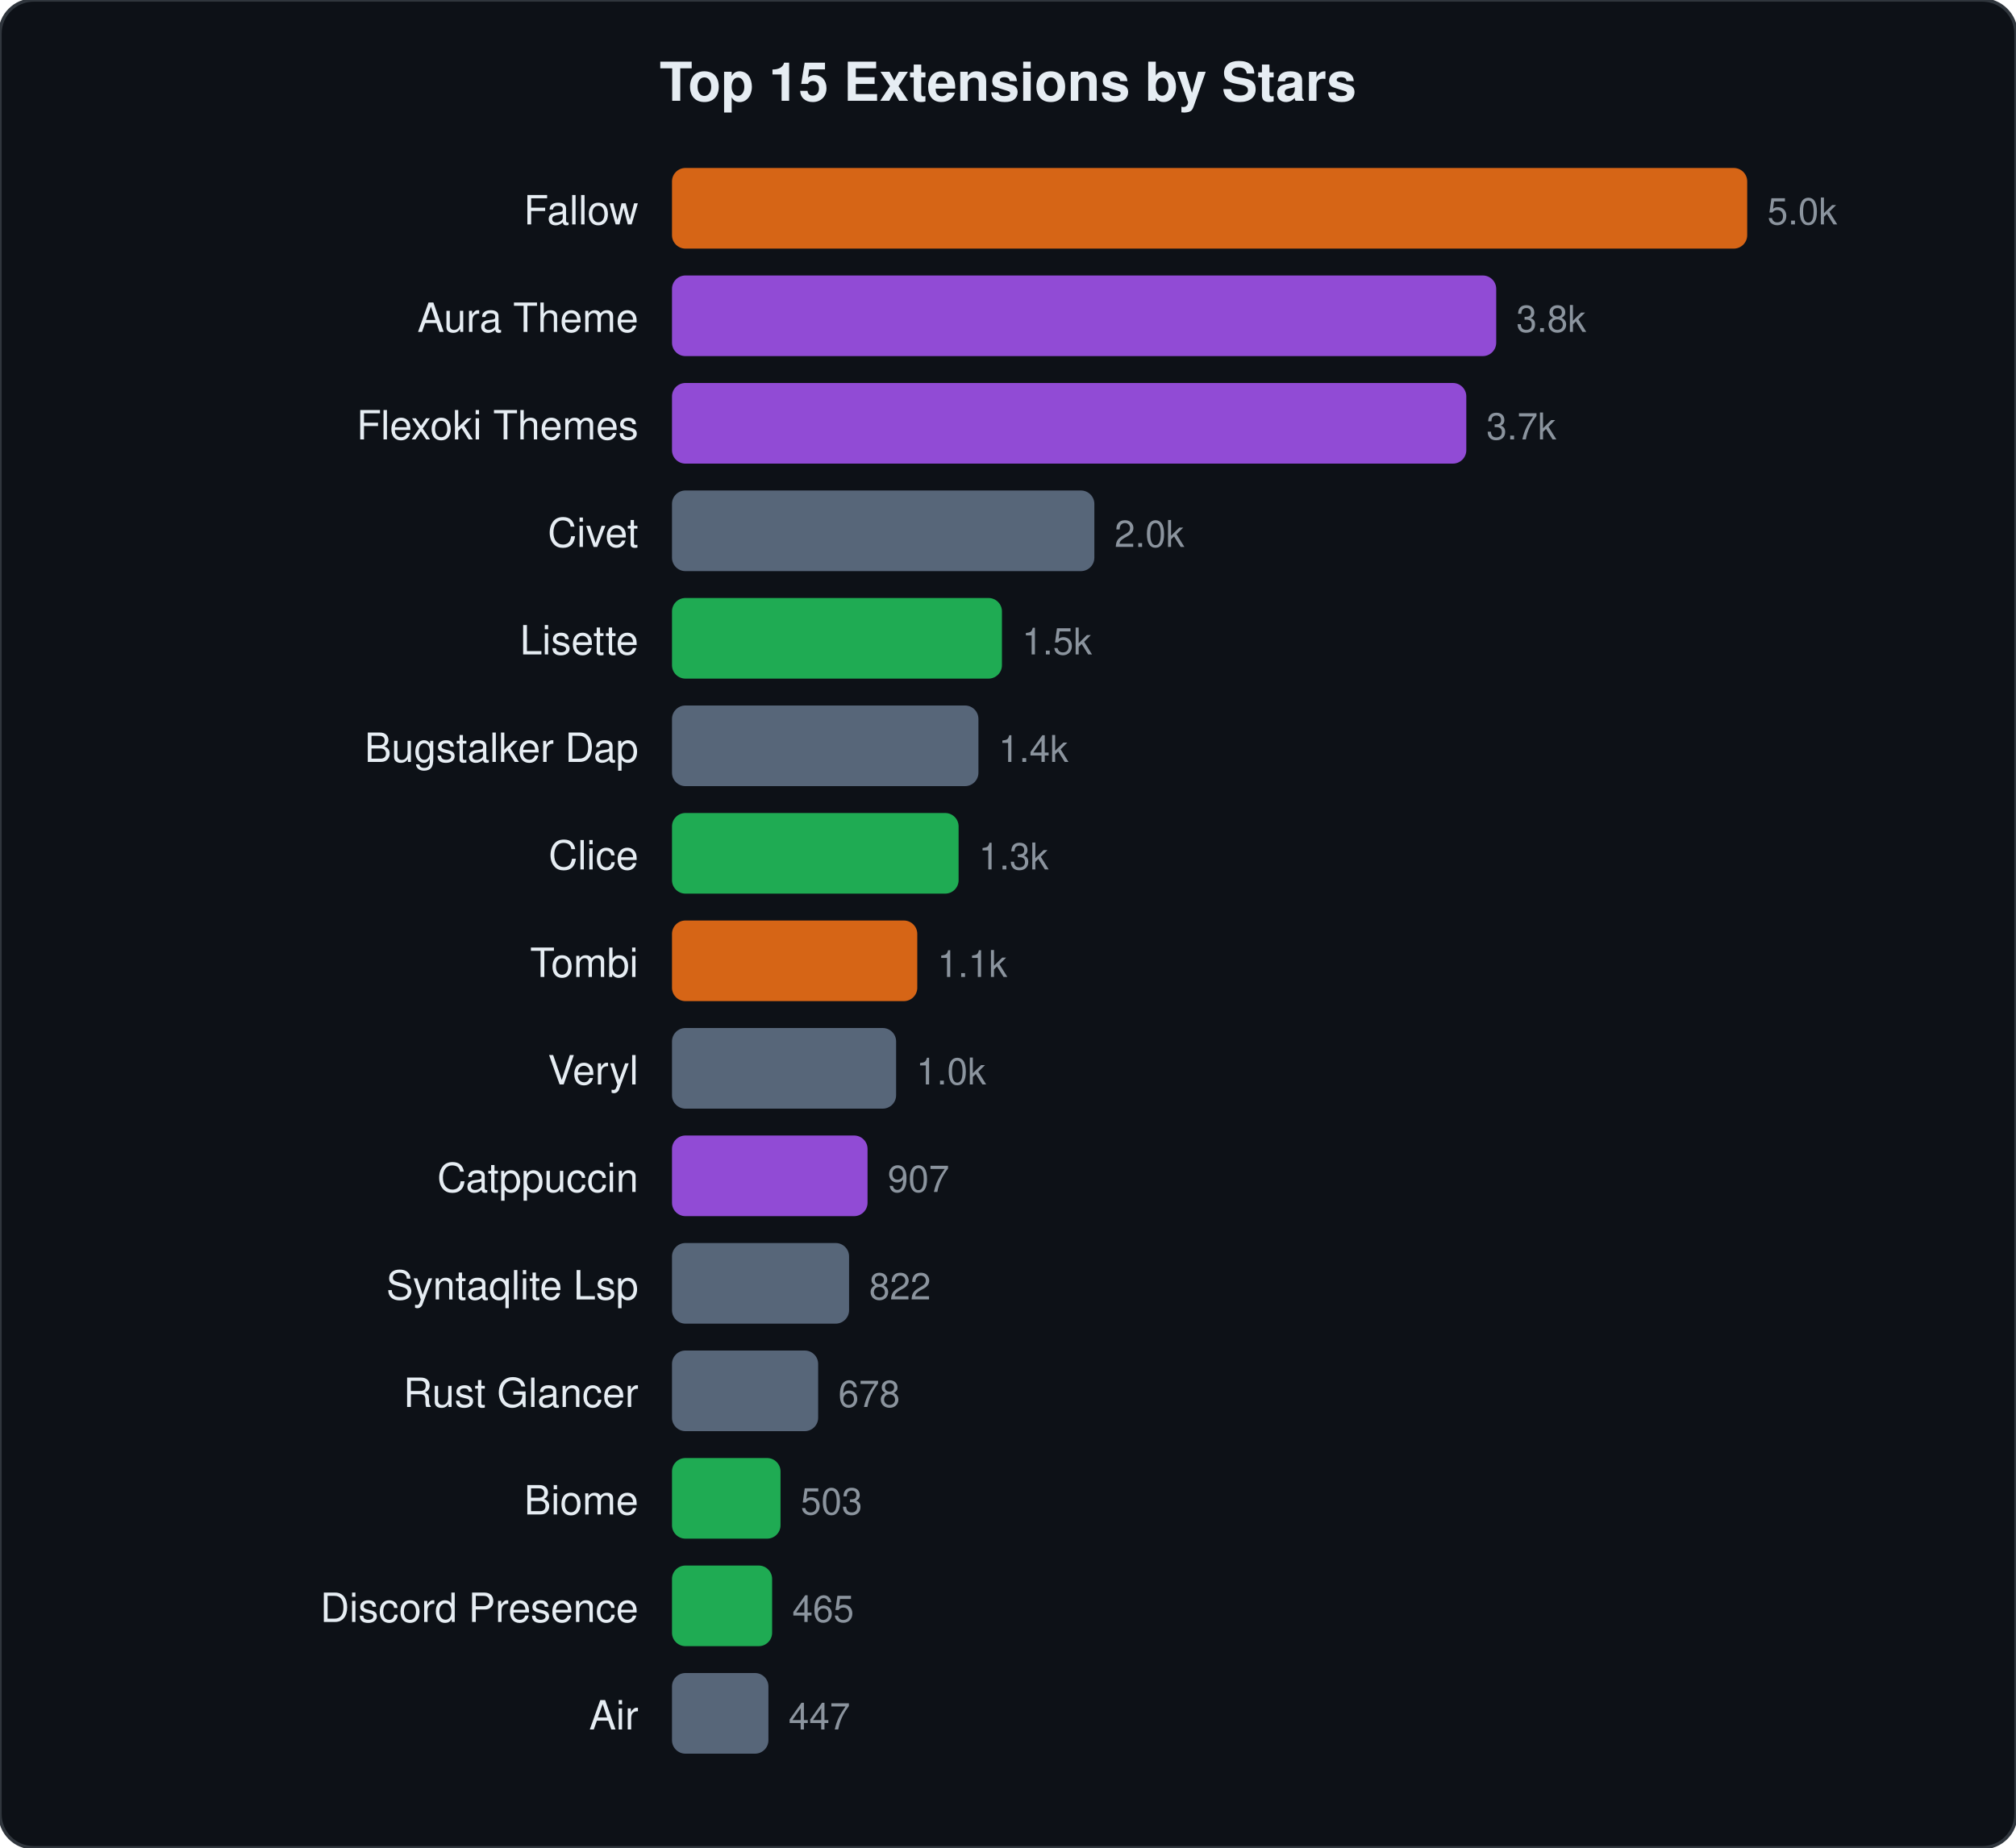
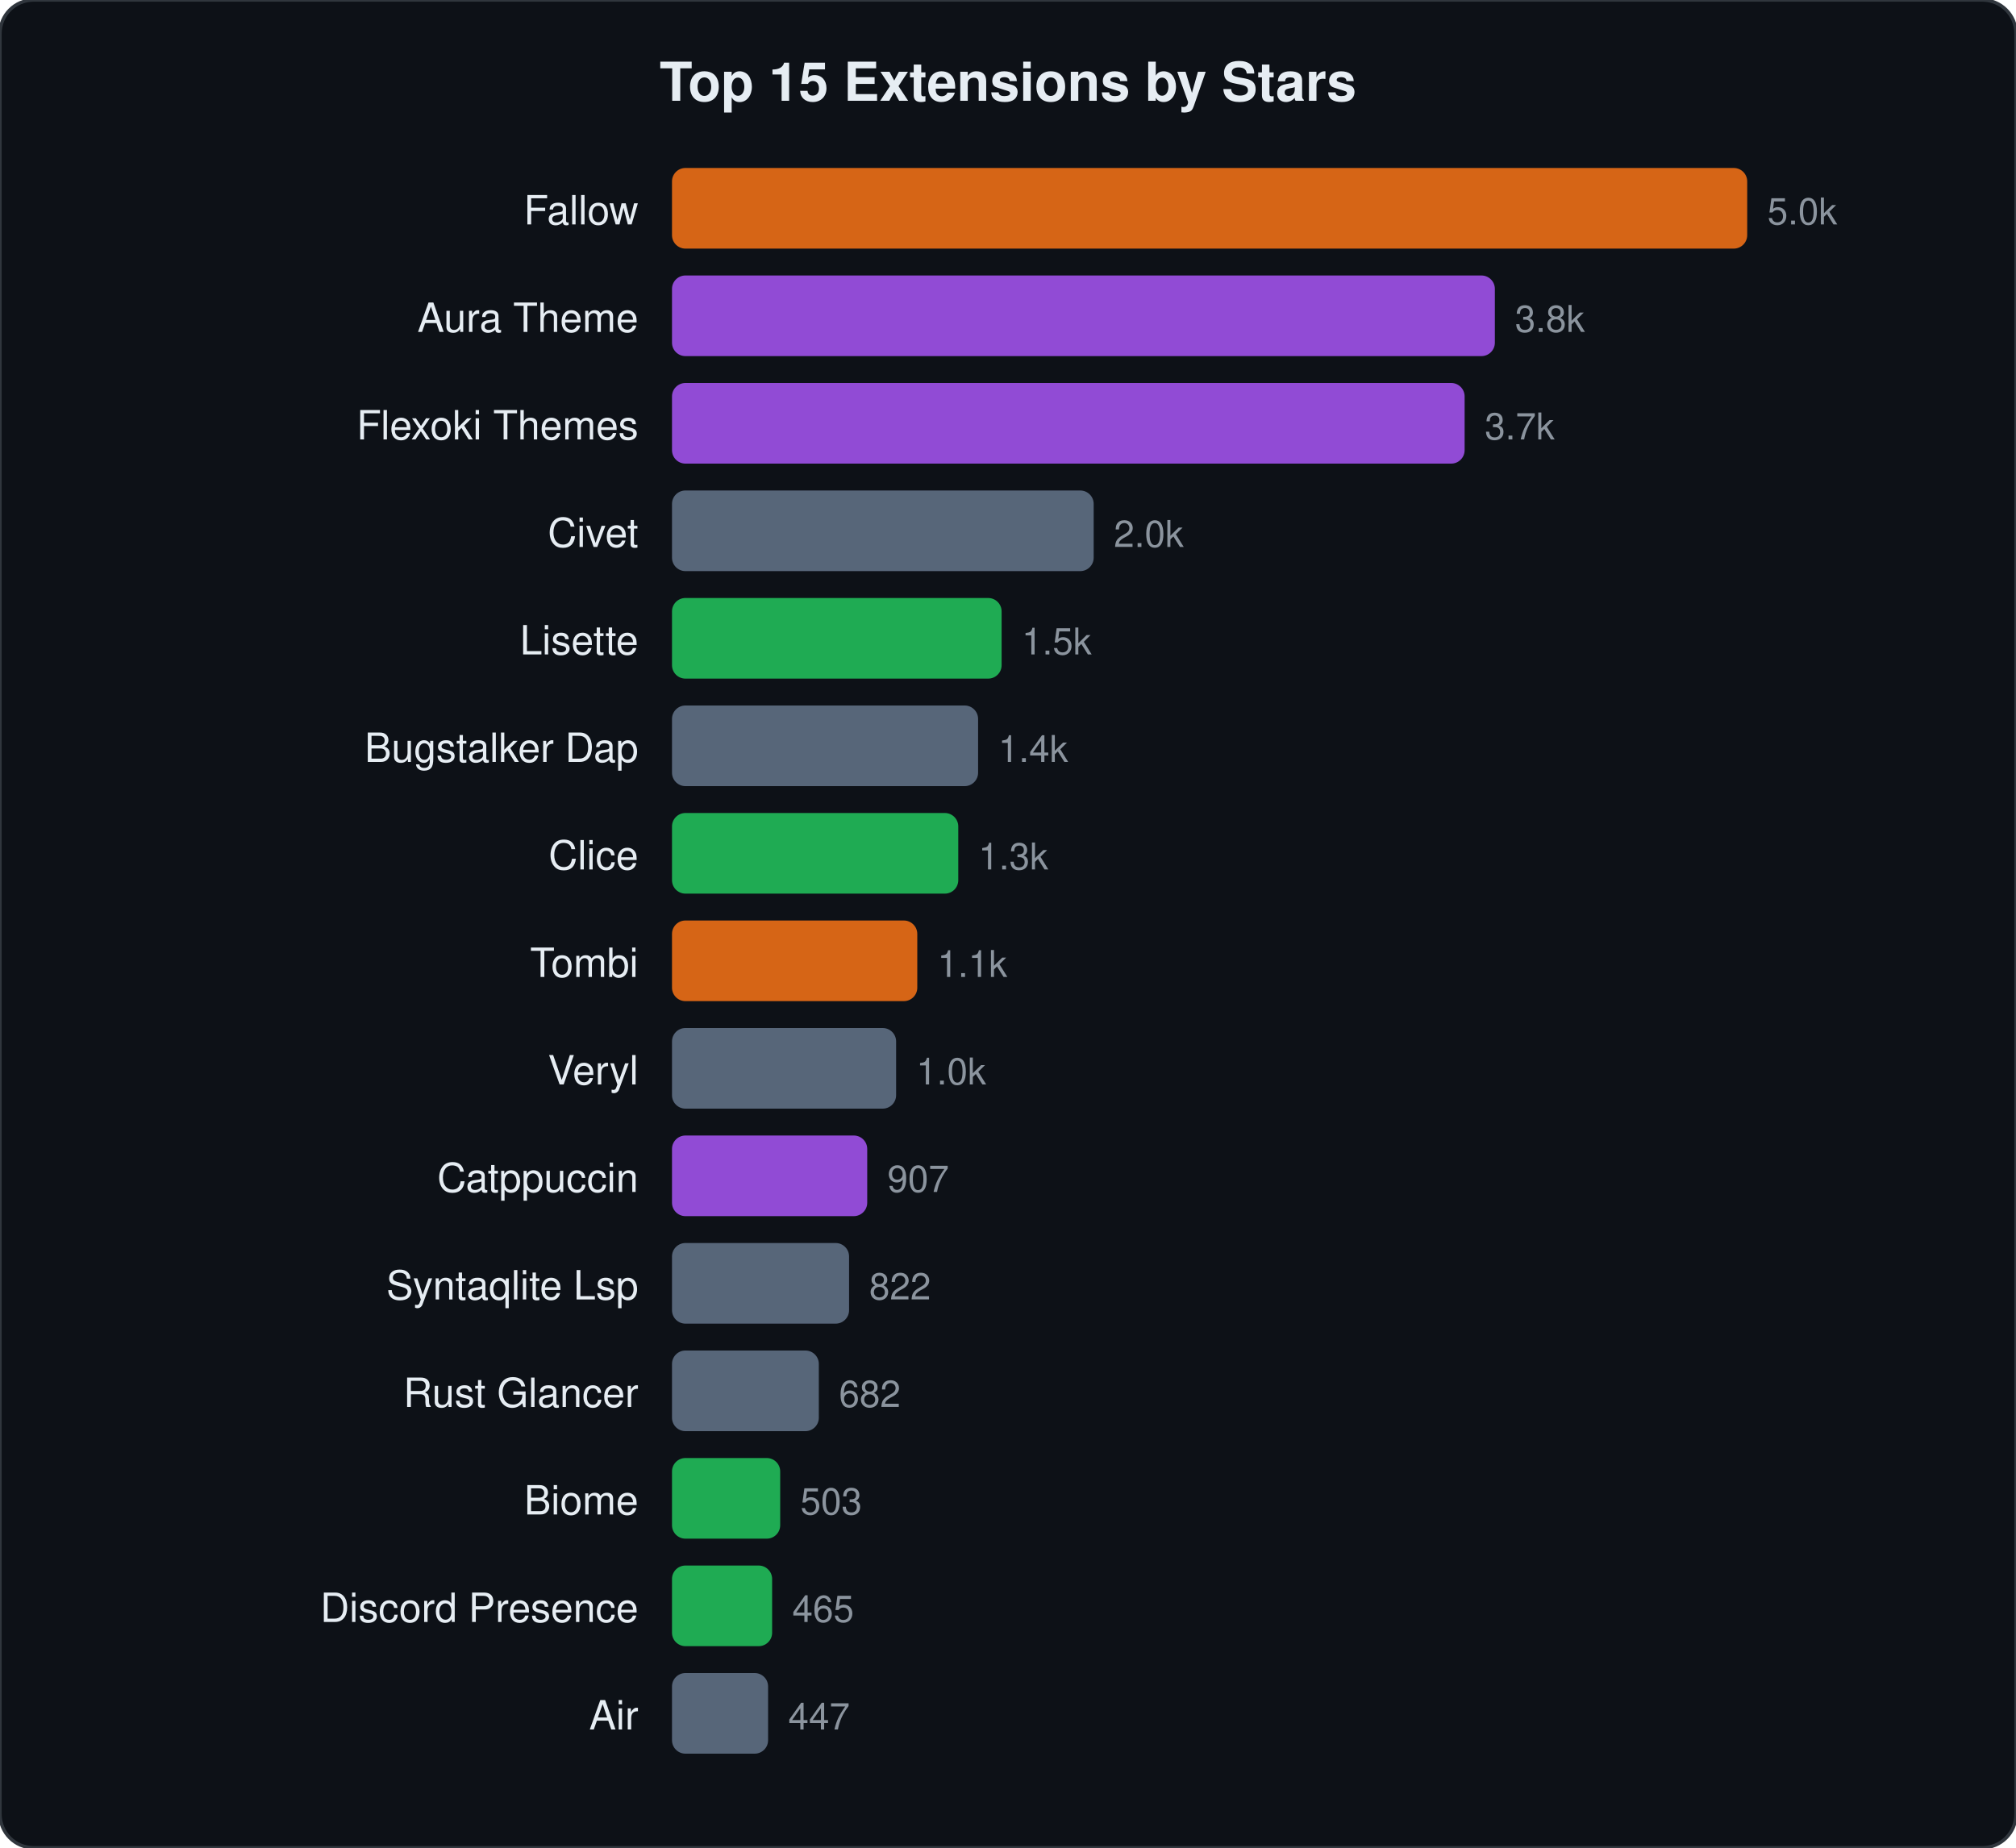
<svg xmlns="http://www.w3.org/2000/svg" viewBox="0 0 600 550" width="600" height="550">
  <style>text{font-family:-apple-system,BlinkMacSystemFont,"Segoe UI",Helvetica,Arial,sans-serif;fill:#e6edf3}.name{font-size:12px}.stars{font-size:11px;fill:#8b949e}.title{font-size:16px;font-weight:600}</style>
  <rect width="600" height="550" rx="10" fill="#0d1117" stroke="#30363d" stroke-width="1" />
  <text x="300" y="30" text-anchor="middle" class="title">Top 15 Extensions by Stars</text>
  <text x="190" y="66.8" text-anchor="end" class="name">Fallow</text>
  <rect x="200" y="50.0" width="320.0" height="24" rx="4" fill="#f97316" opacity="0.85" />
  <text x="526.0" y="66.8" class="stars">5.0k</text>
  <text x="190" y="98.8" text-anchor="end" class="name">Aura Theme</text>
-   <rect x="200" y="82.0" width="245.3" height="24" rx="4" fill="#a855f7" opacity="0.85" />
-   <text x="451.3" y="98.8" class="stars">3.8k</text>
+   <rect x="200" y="82.0" width="244.9" height="24" rx="4" fill="#a855f7" opacity="0.85" />
+   <text x="450.9" y="98.8" class="stars">3.8k</text>
  <text x="190" y="130.8" text-anchor="end" class="name">Flexoki Themes</text>
-   <rect x="200" y="114.0" width="236.4" height="24" rx="4" fill="#a855f7" opacity="0.85" />
-   <text x="442.4" y="130.8" class="stars">3.7k</text>
+   <rect x="200" y="114.0" width="235.9" height="24" rx="4" fill="#a855f7" opacity="0.85" />
+   <text x="441.9" y="130.8" class="stars">3.7k</text>
  <text x="190" y="162.8" text-anchor="end" class="name">Civet</text>
-   <rect x="200" y="146.0" width="125.7" height="24" rx="4" fill="#64748b" opacity="0.85" />
-   <text x="331.7" y="162.8" class="stars">2.0k</text>
+   <rect x="200" y="146.0" width="125.5" height="24" rx="4" fill="#64748b" opacity="0.85" />
+   <text x="331.5" y="162.8" class="stars">2.0k</text>
  <text x="190" y="194.8" text-anchor="end" class="name">Lisette</text>
-   <rect x="200" y="178.0" width="98.2" height="24" rx="4" fill="#22c55e" opacity="0.85" />
-   <text x="304.2" y="194.8" class="stars">1.5k</text>
+   <rect x="200" y="178.0" width="98.1" height="24" rx="4" fill="#22c55e" opacity="0.85" />
+   <text x="304.1" y="194.8" class="stars">1.5k</text>
  <text x="190" y="226.8" text-anchor="end" class="name">Bugstalker Dap</text>
-   <rect x="200" y="210.0" width="91.2" height="24" rx="4" fill="#64748b" opacity="0.85" />
-   <text x="297.2" y="226.8" class="stars">1.4k</text>
+   <rect x="200" y="210.0" width="91.1" height="24" rx="4" fill="#64748b" opacity="0.85" />
+   <text x="297.1" y="226.8" class="stars">1.4k</text>
  <text x="190" y="258.8" text-anchor="end" class="name">Clice</text>
-   <rect x="200" y="242.0" width="85.3" height="24" rx="4" fill="#22c55e" opacity="0.85" />
-   <text x="291.3" y="258.8" class="stars">1.3k</text>
+   <rect x="200" y="242.0" width="85.2" height="24" rx="4" fill="#22c55e" opacity="0.85" />
+   <text x="291.2" y="258.8" class="stars">1.3k</text>
  <text x="190" y="290.8" text-anchor="end" class="name">Tombi</text>
  <rect x="200" y="274.0" width="73.0" height="24" rx="4" fill="#f97316" opacity="0.85" />
  <text x="279.0" y="290.8" class="stars">1.1k</text>
  <text x="190" y="322.8" text-anchor="end" class="name">Veryl</text>
  <rect x="200" y="306.0" width="66.7" height="24" rx="4" fill="#64748b" opacity="0.85" />
  <text x="272.7" y="322.8" class="stars">1.0k</text>
  <text x="190" y="354.8" text-anchor="end" class="name">Catppuccin</text>
-   <rect x="200" y="338.0" width="58.2" height="24" rx="4" fill="#a855f7" opacity="0.85" />
-   <text x="264.2" y="354.8" class="stars">907</text>
+   <rect x="200" y="338.0" width="58.1" height="24" rx="4" fill="#a855f7" opacity="0.85" />
+   <text x="264.1" y="354.8" class="stars">907</text>
  <text x="190" y="386.8" text-anchor="end" class="name">Syntaqlite Lsp</text>
  <rect x="200" y="370.0" width="52.7" height="24" rx="4" fill="#64748b" opacity="0.85" />
  <text x="258.7" y="386.8" class="stars">822</text>
  <text x="190" y="418.8" text-anchor="end" class="name">Rust Glancer</text>
-   <rect x="200" y="402.0" width="43.5" height="24" rx="4" fill="#64748b" opacity="0.85" />
-   <text x="249.5" y="418.8" class="stars">678</text>
+   <rect x="200" y="402.0" width="43.7" height="24" rx="4" fill="#64748b" opacity="0.85" />
+   <text x="249.7" y="418.8" class="stars">682</text>
  <text x="190" y="450.8" text-anchor="end" class="name">Biome</text>
-   <rect x="200" y="434.0" width="32.3" height="24" rx="4" fill="#22c55e" opacity="0.85" />
-   <text x="238.3" y="450.8" class="stars">503</text>
+   <rect x="200" y="434.0" width="32.2" height="24" rx="4" fill="#22c55e" opacity="0.85" />
+   <text x="238.2" y="450.8" class="stars">503</text>
  <text x="190" y="482.8" text-anchor="end" class="name">Discord Presence</text>
  <rect x="200" y="466.0" width="29.8" height="24" rx="4" fill="#22c55e" opacity="0.85" />
  <text x="235.8" y="482.8" class="stars">465</text>
  <text x="190" y="514.8" text-anchor="end" class="name">Air</text>
-   <rect x="200" y="498.0" width="28.7" height="24" rx="4" fill="#64748b" opacity="0.85" />
-   <text x="234.7" y="514.8" class="stars">447</text>
+   <rect x="200" y="498.0" width="28.6" height="24" rx="4" fill="#64748b" opacity="0.85" />
+   <text x="234.6" y="514.8" class="stars">447</text>
</svg>
